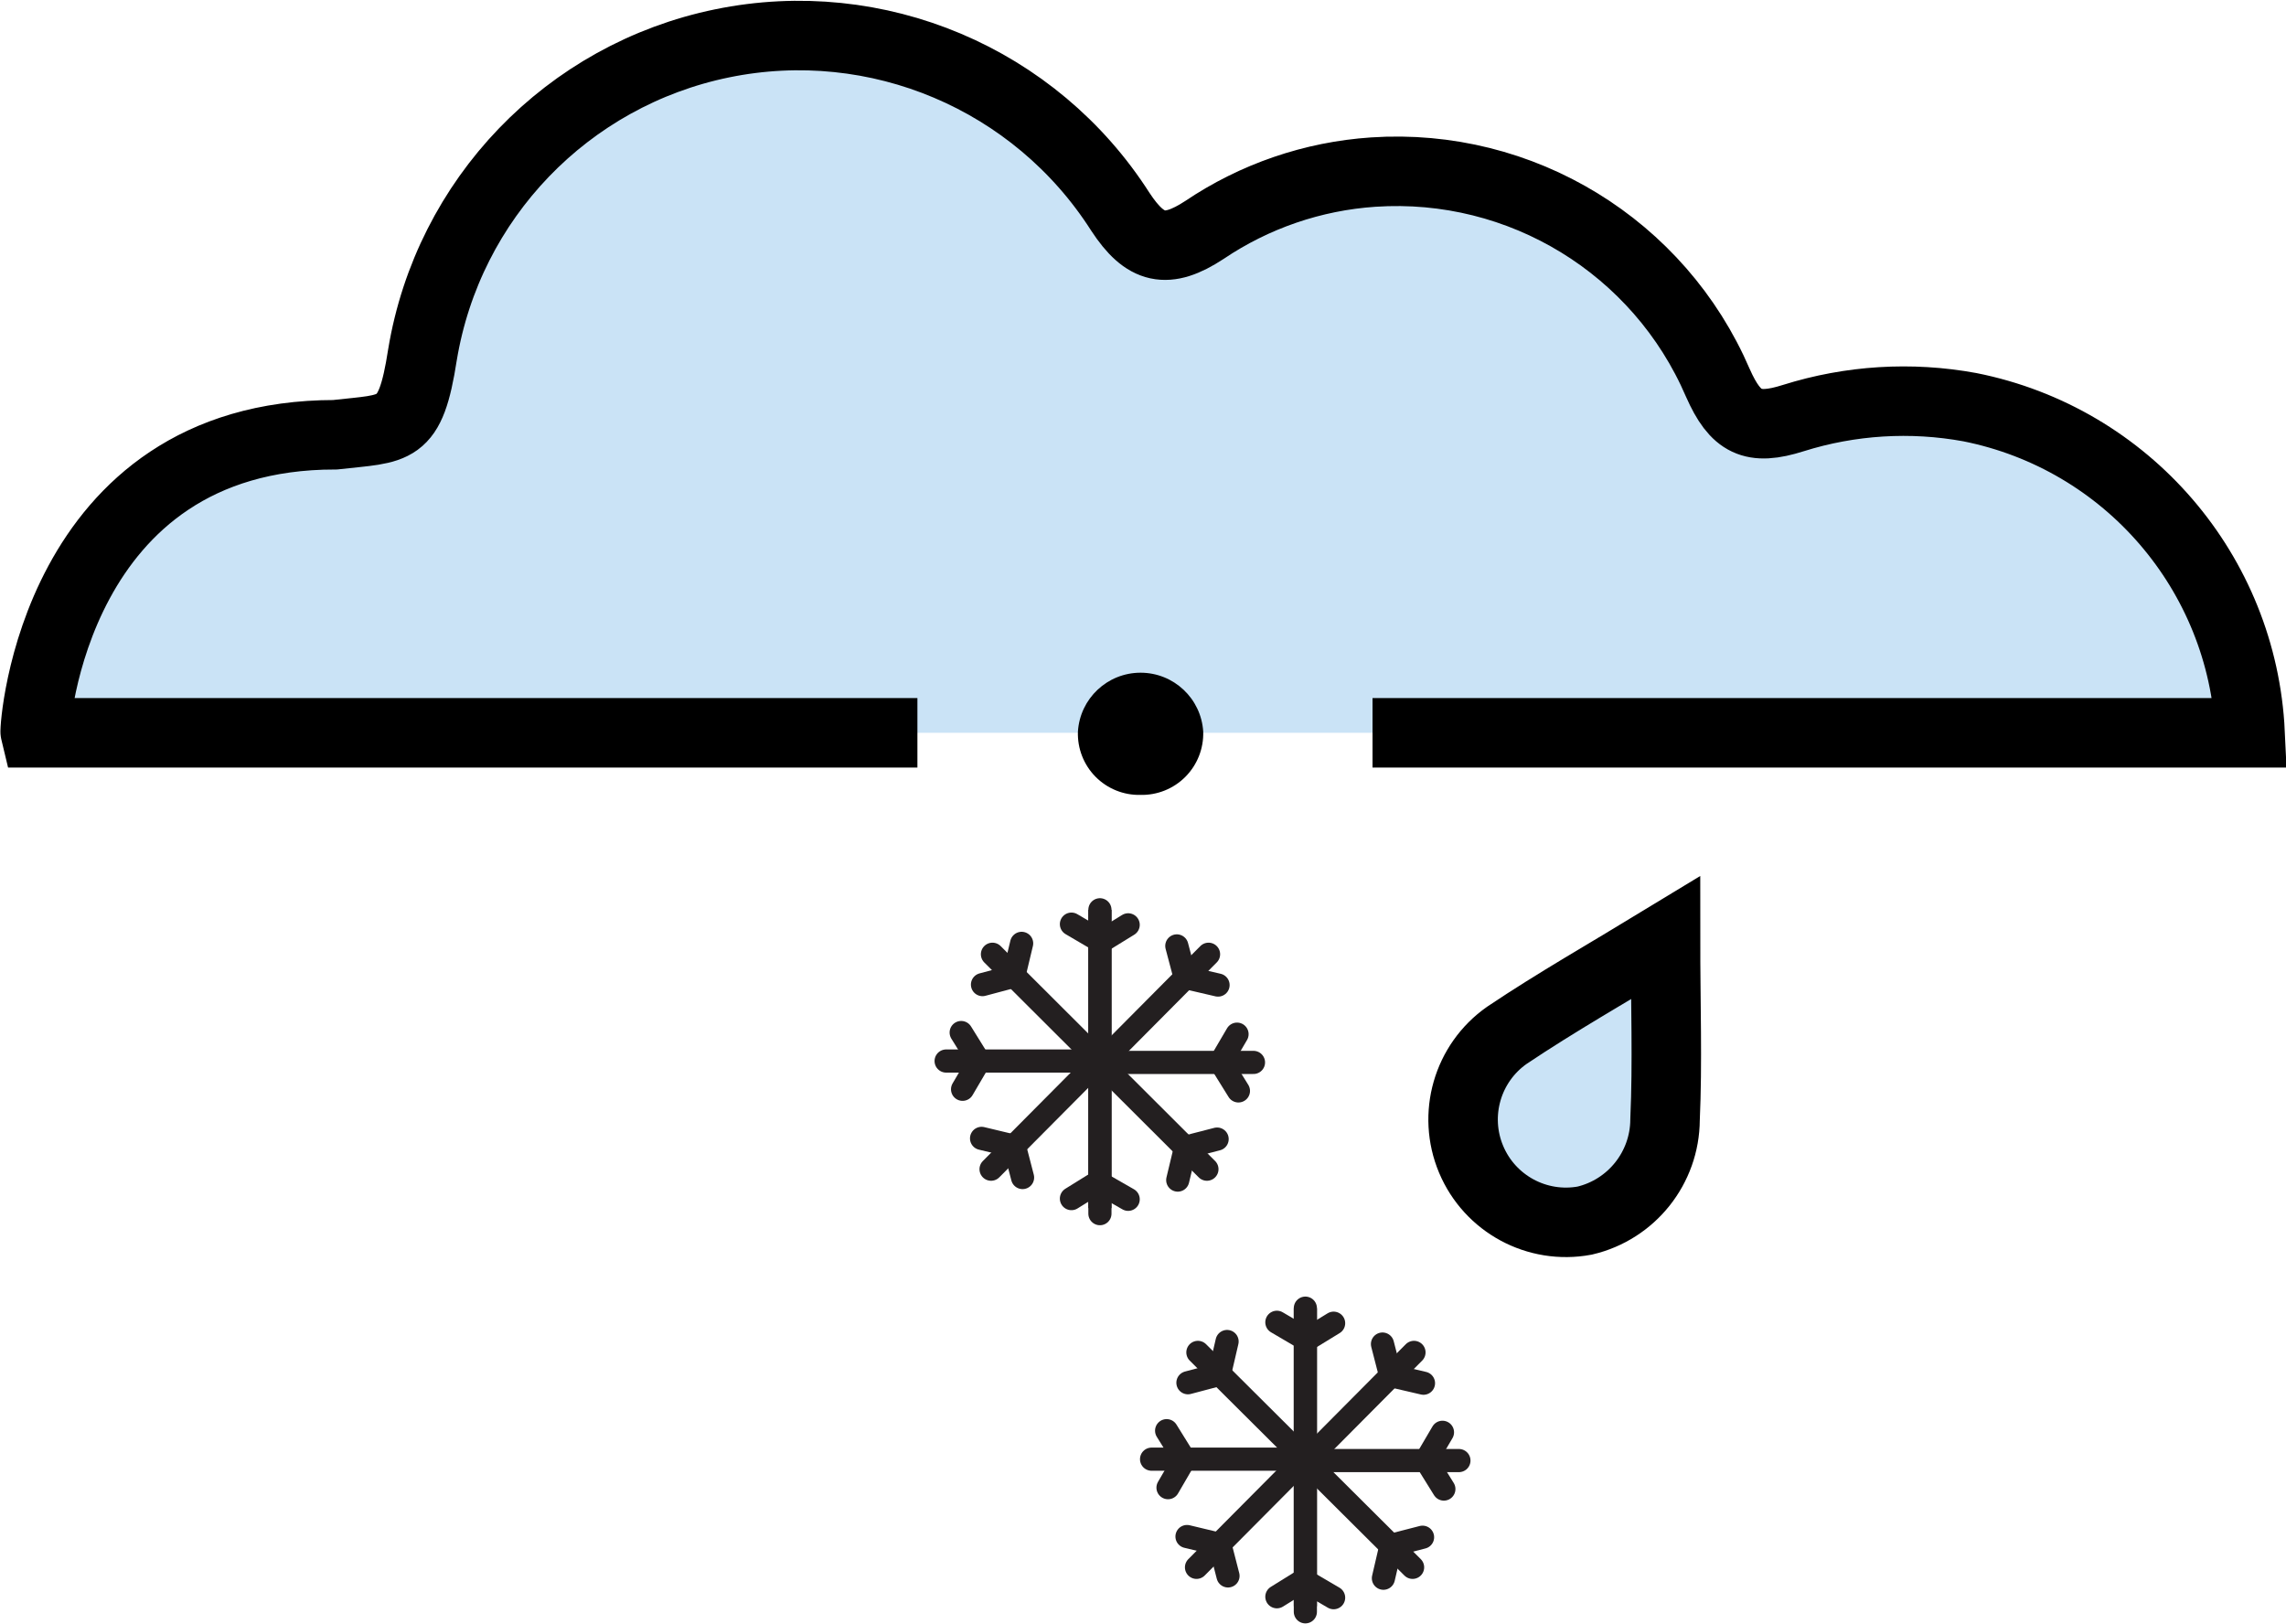
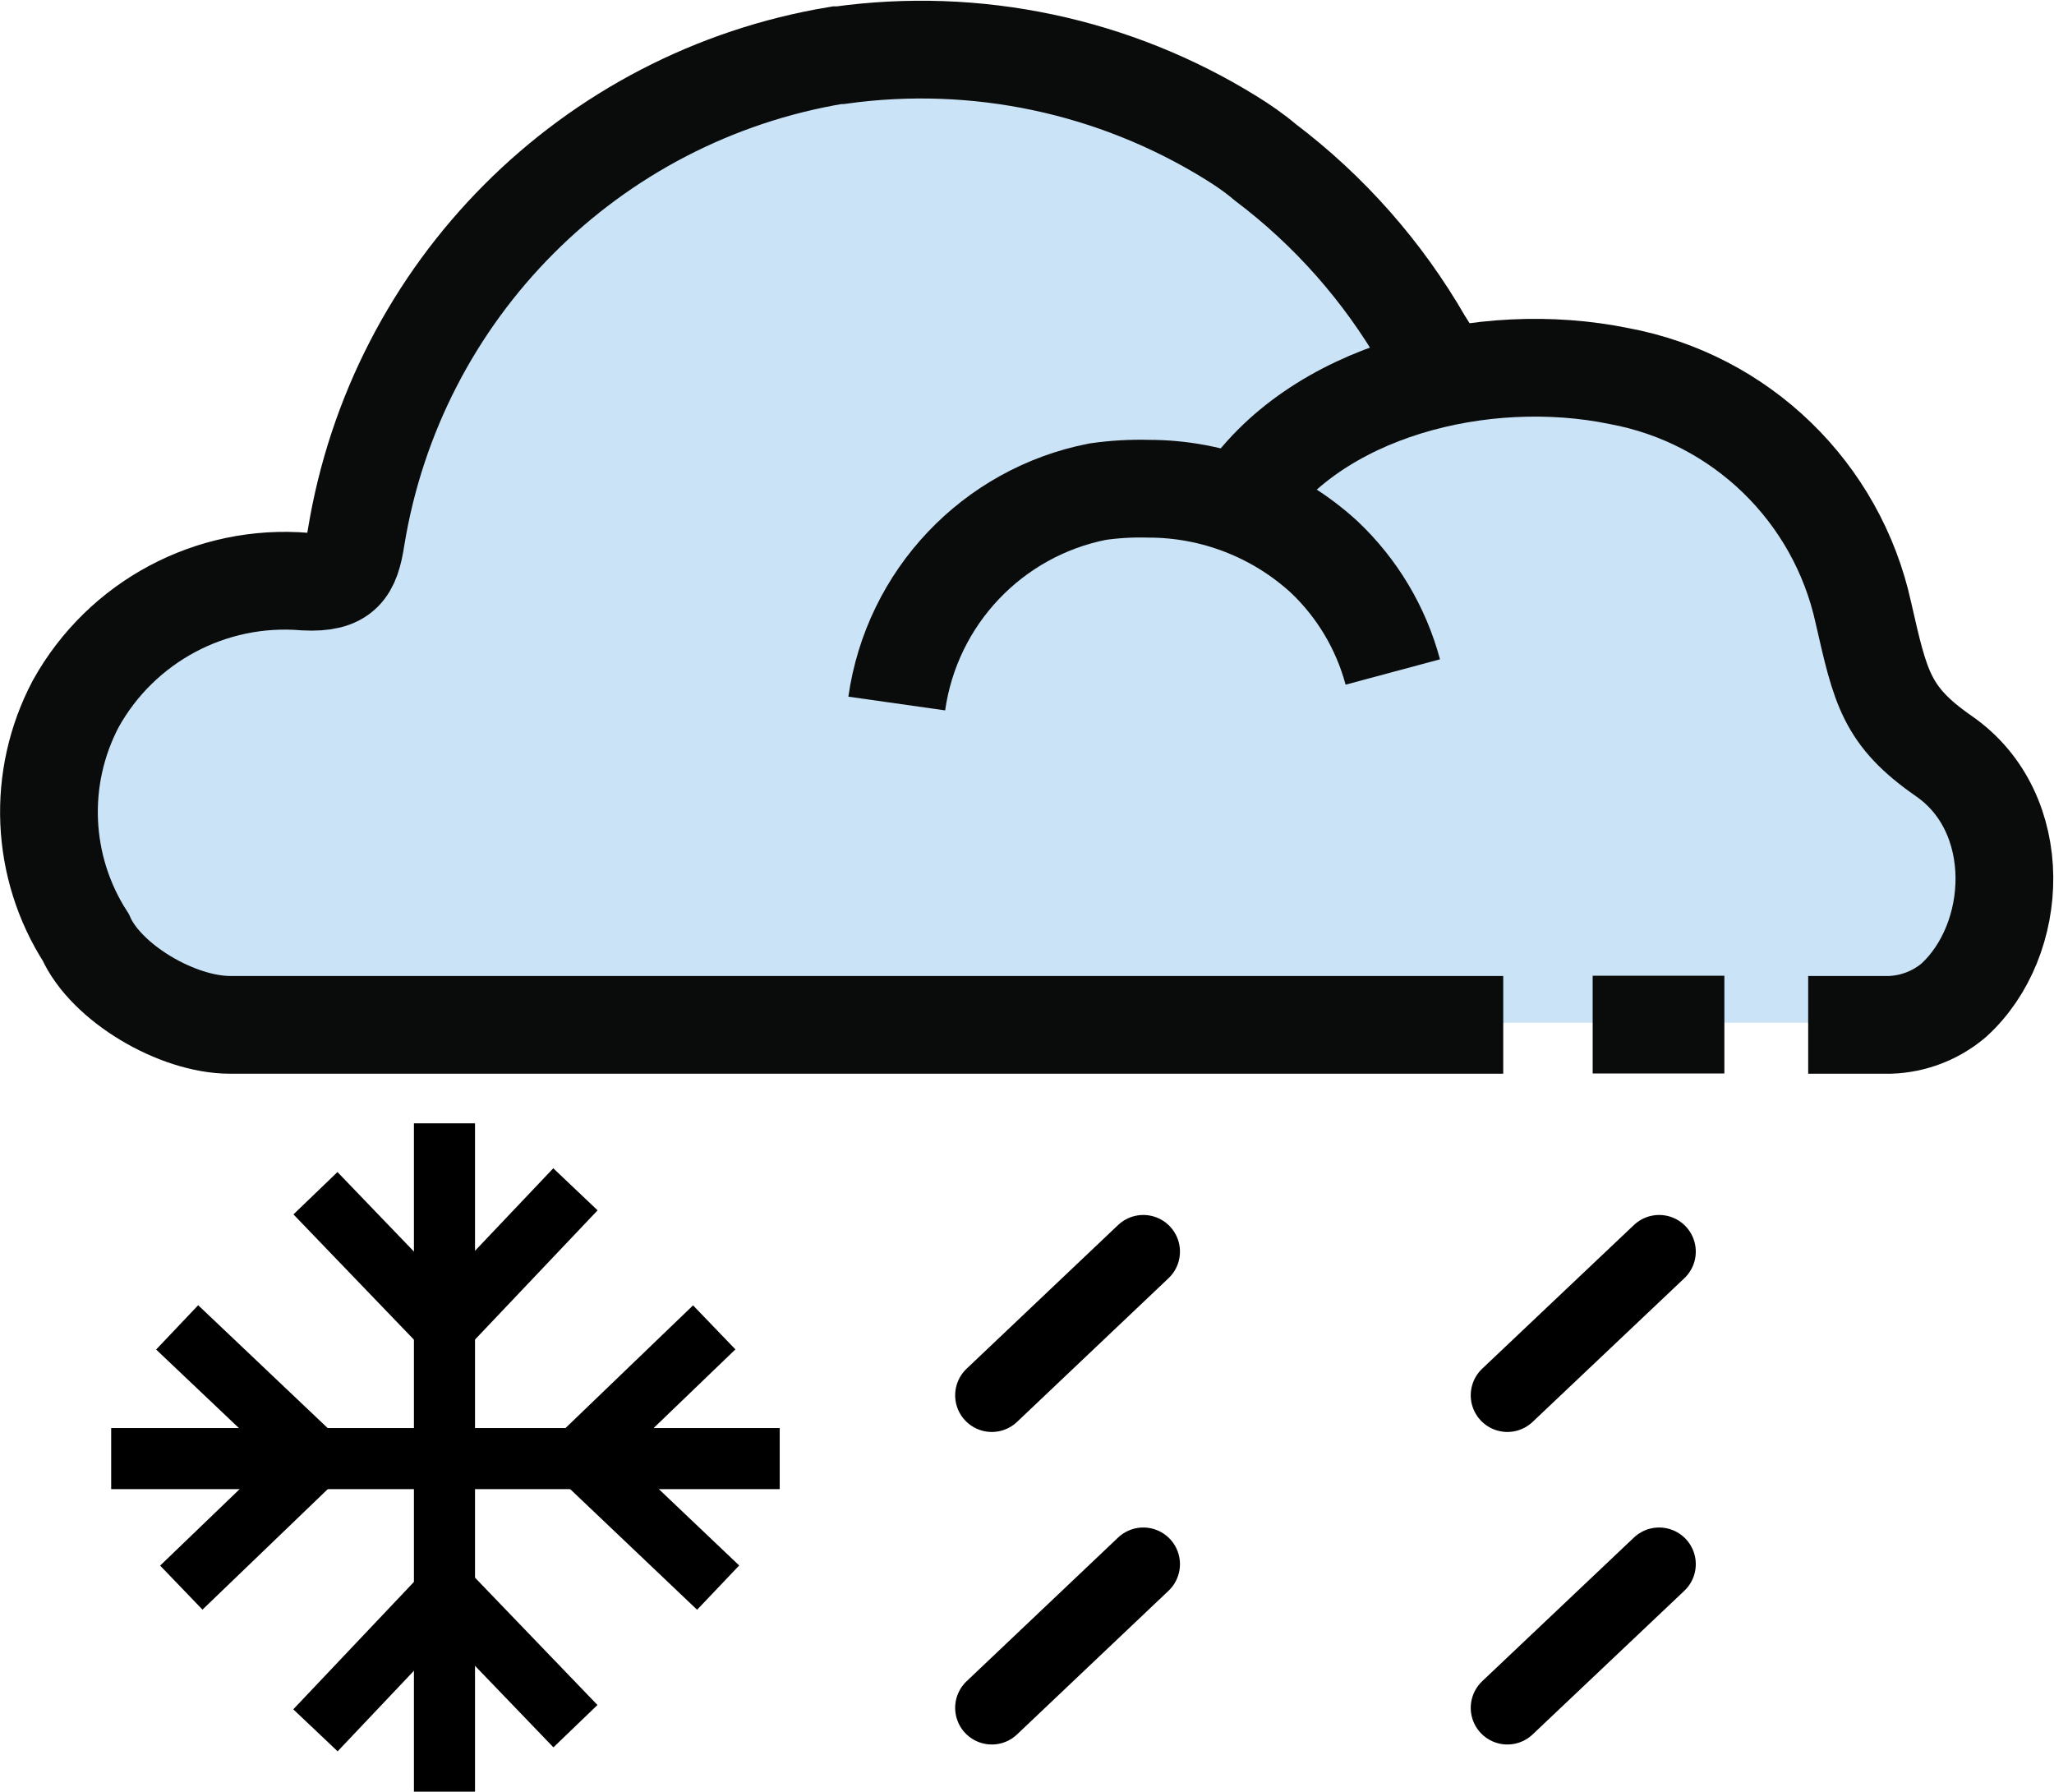
- <svg xmlns="http://www.w3.org/2000/svg" viewBox="0 0 98.7 70.09">
+ <svg xmlns="http://www.w3.org/2000/svg" viewBox="0 0 84.06 73.32">
  <defs>
-     <style>.cls-1{fill:#cae3f6;}.cls-2,.cls-3,.cls-4{fill:none;stroke-miterlimit:10;}.cls-2,.cls-3{stroke:#231f20;}.cls-2{stroke-linecap:round;}.cls-4{stroke:#000;stroke-width:3px;}</style>
+     <style>.cls-1{fill:#cae3f6;}.cls-2,.cls-3,.cls-4{fill:none;stroke-miterlimit:10;}.cls-2,.cls-3{stroke:#000;}.cls-2{stroke-width:2.5px;}.cls-3{stroke-linecap:round;stroke-width:3px;}.cls-4{stroke:#0a0b0b;stroke-width:4px;}</style>
  </defs>
  <g id="Layer_2" data-name="Layer 2">
    <g id="Layer_1-2" data-name="Layer 1">
-       <path class="cls-1" d="M71.91,40.49c-2.48,1.51-4.72,2.78-6.85,4.21a4.44,4.44,0,0,0,3.36,8,4.5,4.5,0,0,0,3.47-4.36C72,45.86,71.91,43.38,71.91,40.49Z" />
-       <path class="cls-1" d="M59.26,31.64H97.15a15.06,15.06,0,0,0-12.1-14.06,15.87,15.87,0,0,0-7.62.47c-1.76.56-2.5.2-3.26-1.52a15.1,15.1,0,0,0-14.88-9.1A14.82,14.82,0,0,0,52,9.93c-1.62,1.06-2.55.86-3.63-.79a16.47,16.47,0,0,0-30.13,6.18c-.53,3.41-1.13,3.15-3.77,3.45-12.16,0-13,12.67-12.95,12.87H39.61" />
-       <line class="cls-2" x1="47.46" y1="40.7" x2="48.71" y2="39.93" />
-       <line class="cls-2" x1="48.71" y1="51.78" x2="47.49" y2="51.08" />
-       <line class="cls-2" x1="47.49" y1="45.87" x2="52.11" y2="50.48" />
-       <polyline class="cls-2" points="52.55 49.18 51.19 49.53 50.85 50.95" />
-       <line class="cls-2" x1="52.18" y1="41.2" x2="47.47" y2="45.94" />
-       <polyline class="cls-2" points="50.81 40.84 51.17 42.2 52.59 42.53" />
-       <line class="cls-2" x1="54.12" y1="45.87" x2="47.49" y2="45.87" />
-       <polyline class="cls-2" points="53.41 44.65 52.7 45.86 53.47 47.1" />
-       <line class="cls-3" x1="47.49" y1="52.16" x2="47.49" y2="39.28" />
-       <line class="cls-2" x1="47.49" y1="52.4" x2="47.49" y2="39.28" />
-       <line class="cls-2" x1="47.5" y1="50.98" x2="46.26" y2="51.75" />
-       <line class="cls-2" x1="46.26" y1="39.9" x2="47.47" y2="40.61" />
-       <line class="cls-2" x1="47.47" y1="45.81" x2="42.85" y2="41.2" />
-       <polyline class="cls-2" points="42.42 42.51 43.77 42.15 44.11 40.73" />
-       <line class="cls-2" x1="42.79" y1="50.48" x2="47.5" y2="45.74" />
-       <polyline class="cls-2" points="44.15 50.84 43.8 49.49 42.38 49.15" />
-       <line class="cls-2" x1="40.85" y1="45.81" x2="47.47" y2="45.81" />
-       <polyline class="cls-2" points="41.56 47.03 42.27 45.82 41.5 44.58" />
-       <line class="cls-2" x1="56.34" y1="57.89" x2="57.58" y2="57.13" />
-       <line class="cls-2" x1="57.58" y1="68.98" x2="56.37" y2="68.27" />
-       <line class="cls-2" x1="56.36" y1="63.06" x2="60.99" y2="67.67" />
-       <polyline class="cls-2" points="61.42 66.37 60.06 66.72 59.73 68.14" />
-       <line class="cls-2" x1="61.05" y1="58.39" x2="56.34" y2="63.13" />
-       <polyline class="cls-2" points="59.69 58.03 60.04 59.39 61.46 59.72" />
-       <line class="cls-2" x1="62.99" y1="63.06" x2="56.36" y2="63.06" />
-       <polyline class="cls-2" points="62.28 61.84 61.57 63.05 62.34 64.29" />
-       <line class="cls-3" x1="56.36" y1="69.35" x2="56.36" y2="56.48" />
-       <line class="cls-2" x1="56.36" y1="69.59" x2="56.36" y2="56.48" />
-       <line class="cls-2" x1="56.37" y1="68.17" x2="55.13" y2="68.94" />
-       <line class="cls-2" x1="55.13" y1="57.09" x2="56.34" y2="57.8" />
-       <line class="cls-2" x1="56.35" y1="63" x2="51.72" y2="58.39" />
-       <polyline class="cls-2" points="51.29 59.7 52.65 59.34 52.98 57.92" />
-       <line class="cls-2" x1="51.66" y1="67.67" x2="56.37" y2="62.93" />
-       <polyline class="cls-2" points="53.02 68.04 52.67 66.68 51.25 66.34" />
-       <line class="cls-2" x1="49.72" y1="63" x2="56.35" y2="63" />
-       <polyline class="cls-2" points="50.43 64.23 51.14 63.01 50.37 61.77" />
-       <path class="cls-4" d="M71.91,40.49c-2.48,1.51-4.72,2.78-6.85,4.21a4.44,4.44,0,0,0,3.36,8,4.5,4.5,0,0,0,3.47-4.36C72,45.86,71.91,43.38,71.91,40.49Z" />
-       <path class="cls-4" d="M59.26,31.64H97.15a15.06,15.06,0,0,0-12.1-14.06,15.87,15.87,0,0,0-7.62.47c-1.76.56-2.5.2-3.26-1.52a15.1,15.1,0,0,0-14.88-9.1A14.82,14.82,0,0,0,52,9.93c-1.62,1.06-2.55.86-3.63-.79a16.47,16.47,0,0,0-30.13,6.18c-.53,3.41-1.13,3.15-3.77,3.45-12.16,0-13,12.67-12.95,12.87H39.61" />
-       <path d="M49.24,34.32a2.64,2.64,0,0,1-2.7-2.73,2.71,2.71,0,0,1,5.41,0A2.65,2.65,0,0,1,49.24,34.32Z" />
+       <path class="cls-1" d="M61.63,41.86H9.79c-2.17,0-5-1.71-5.88-3.57a9.42,9.42,0,0,1-.4-9.5,9.74,9.74,0,0,1,9.32-5c1.57.08,1.89-.49,2.08-1.78A23.81,23.81,0,0,1,34.51,2.38l.12,0A23.88,23.88,0,0,1,50.5,5.73c.47.28.93.6,1.39.94A24.41,24.41,0,0,1,58.33,14l.74,1.27" />
+       <path class="cls-1" d="M36.93,28.78a10.24,10.24,0,0,1,8.18-8.63,12.09,12.09,0,0,1,2-.16,10.57,10.57,0,0,1,7.15,2.77,10,10,0,0,1,2.84,4.73" />
+       <path class="cls-1" d="M50.93,20.63c3-4.62,9.9-6.32,15.41-5.19a12.53,12.53,0,0,1,10,9.64c.7,3,.92,4.2,3.27,5.83,3.34,2.32,3.11,7.5.4,9.94a4.23,4.23,0,0,1-2.59,1H59.47" />
+       <line class="cls-1" x1="65.26" y1="41.85" x2="70.63" y2="41.85" />
+       <polyline class="cls-2" points="12.91 70.81 18.27 65.15 23.55 70.64" />
+       <polyline class="cls-2" points="23.55 48.67 18.19 54.32 12.91 48.83" />
+       <line class="cls-2" x1="18.19" y1="45.97" x2="18.19" y2="73.32" />
+       <polyline class="cls-2" points="29.39 64.97 23.74 59.6 29.23 54.32" />
+       <polyline class="cls-2" points="7.25 54.32 12.91 59.69 7.42 64.97" />
+       <line class="cls-2" x1="4.55" y1="59.69" x2="31.91" y2="59.69" />
+       <line class="cls-3" x1="67.9" y1="64.01" x2="61.69" y2="69.89" />
+       <line class="cls-3" x1="46.79" y1="64.01" x2="40.59" y2="69.89" />
+       <line class="cls-3" x1="67.9" y1="51.22" x2="61.69" y2="57.1" />
+       <line class="cls-3" x1="46.79" y1="51.22" x2="40.59" y2="57.1" />
+       <path class="cls-4" d="M61.52,41.94H9.42c-2.18,0-5.08-1.72-5.91-3.58A9.49,9.49,0,0,1,3.1,28.8a9.79,9.79,0,0,1,9.38-5c1.57.08,1.89-.49,2.09-1.79A23.9,23.9,0,0,1,34.26,2.26l.12,0a24.08,24.08,0,0,1,16,3.38c.47.29.94.61,1.4,1a24.49,24.49,0,0,1,6.46,7.32L59,15.16" />
+       <path class="cls-4" d="M36.7,28.79a10.31,10.31,0,0,1,8.22-8.67A12.28,12.28,0,0,1,47,20a10.64,10.64,0,0,1,7.19,2.79A10.08,10.08,0,0,1,57,27.5" />
+       <path class="cls-4" d="M50.77,20.61c3-4.65,9.95-6.36,15.49-5.22a12.58,12.58,0,0,1,10,9.69c.7,3.06.93,4.22,3.29,5.86,3.36,2.32,3.12,7.53.4,10a4.26,4.26,0,0,1-2.6,1H74" />
+       <line class="cls-4" x1="65.18" y1="41.93" x2="70.57" y2="41.93" />
    </g>
  </g>
</svg>
